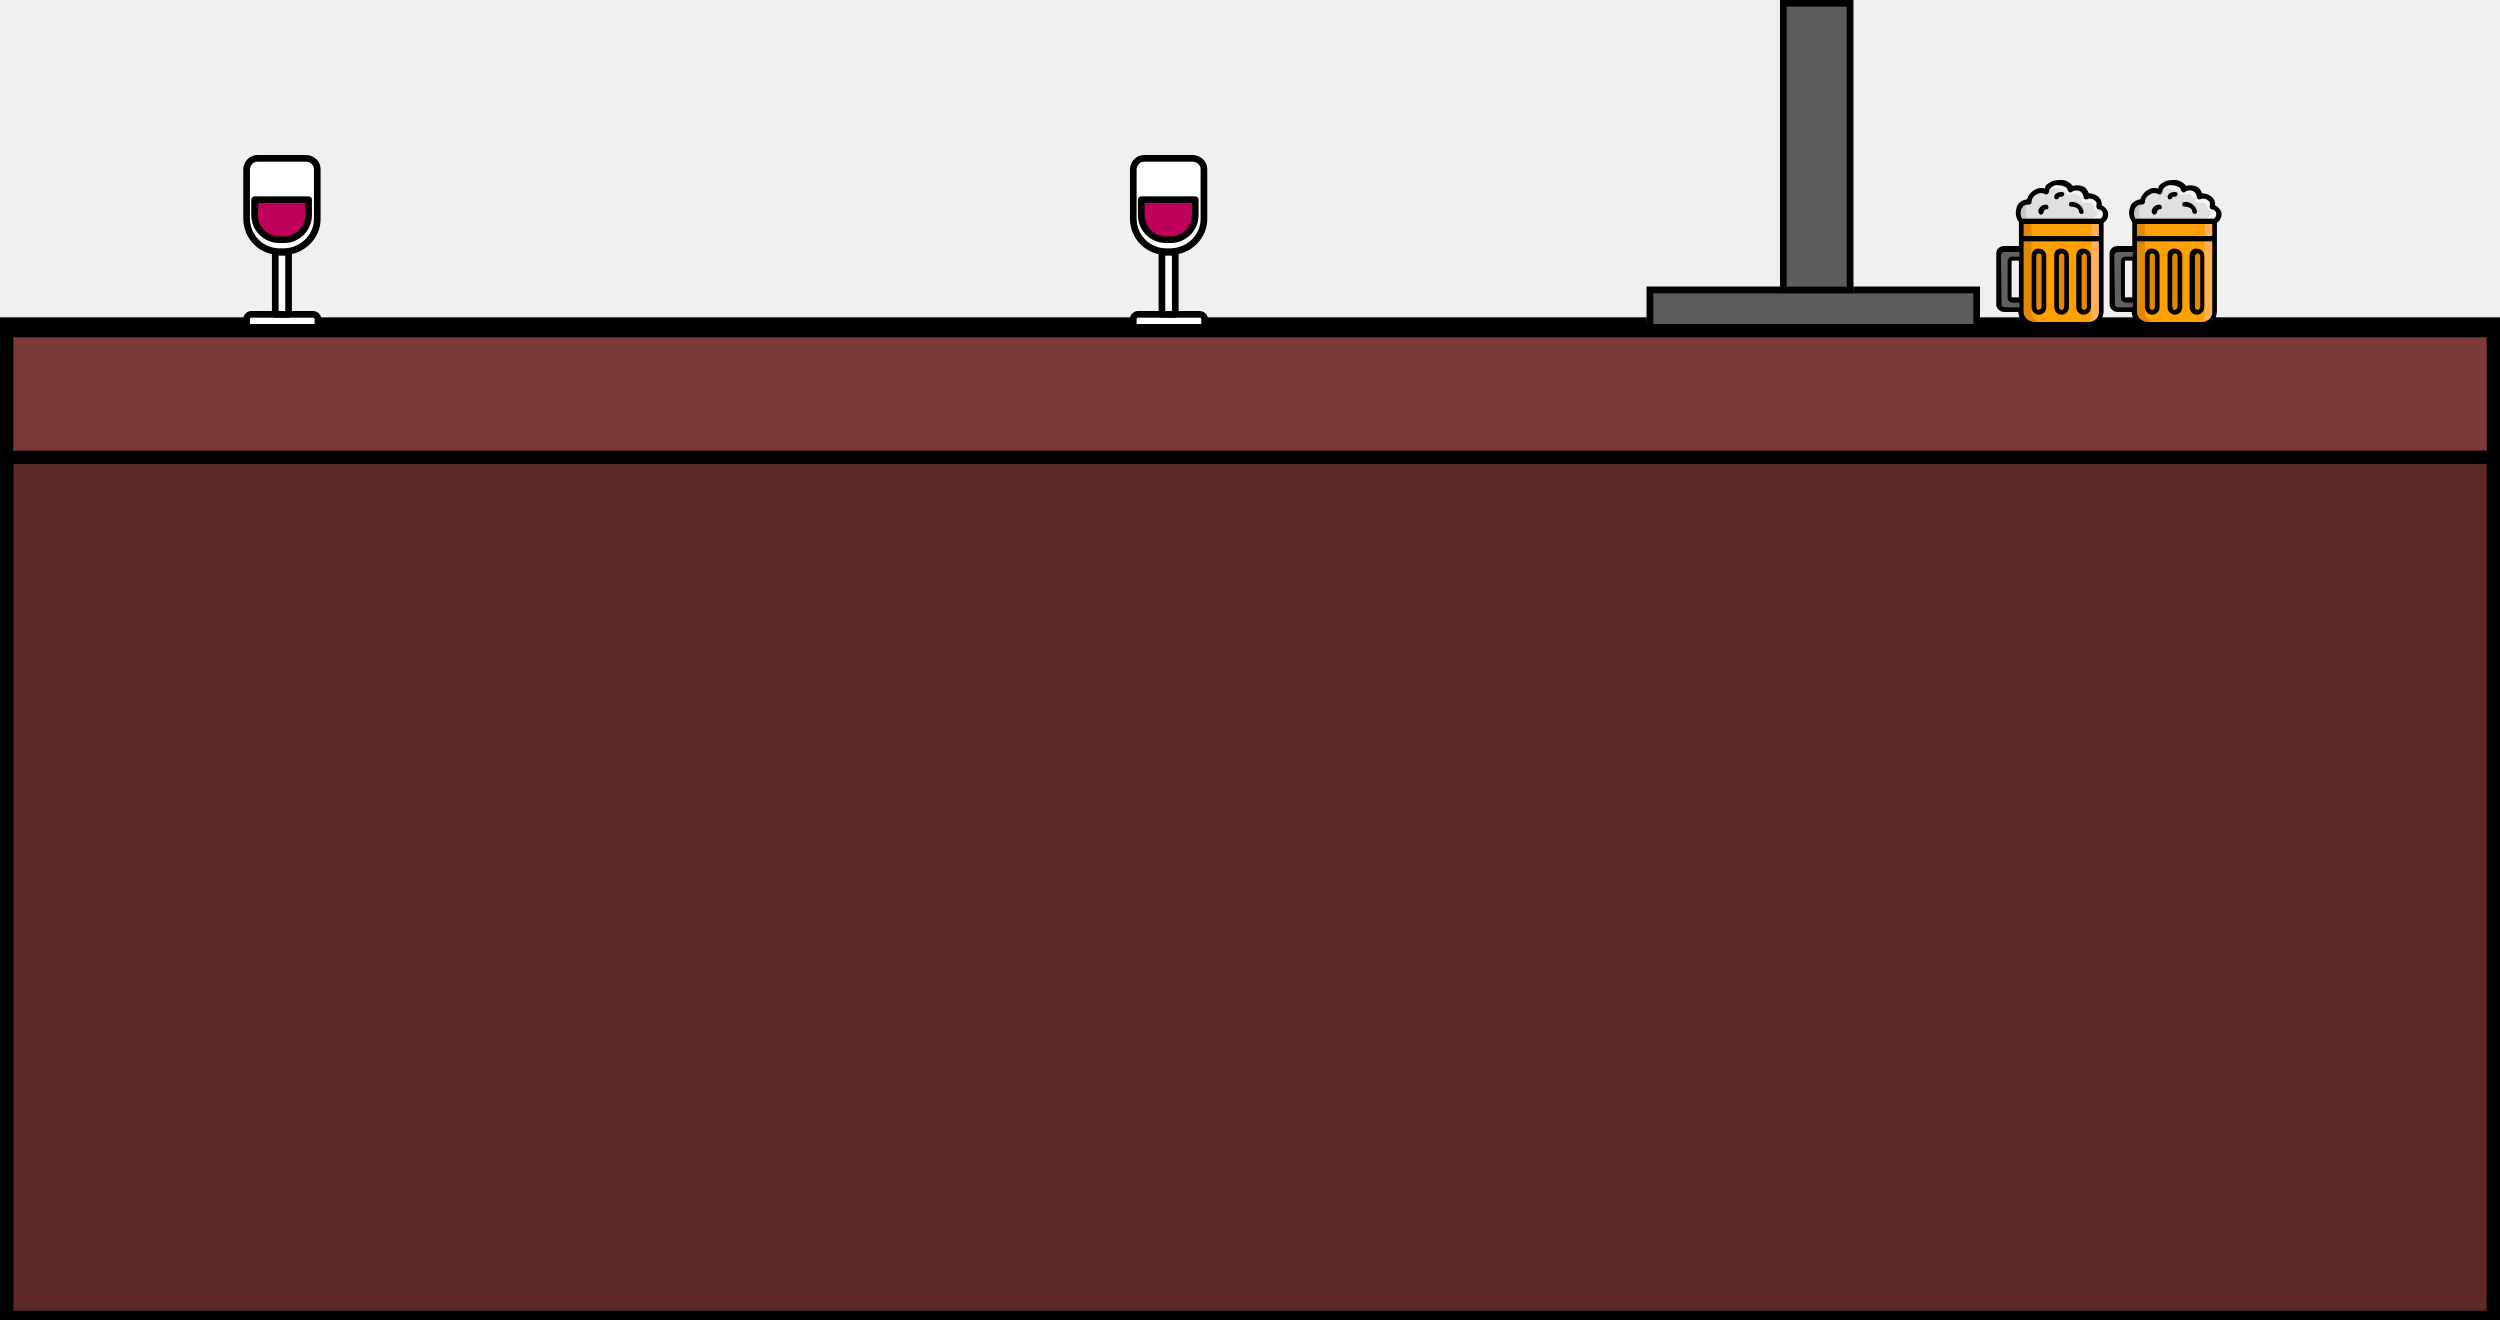
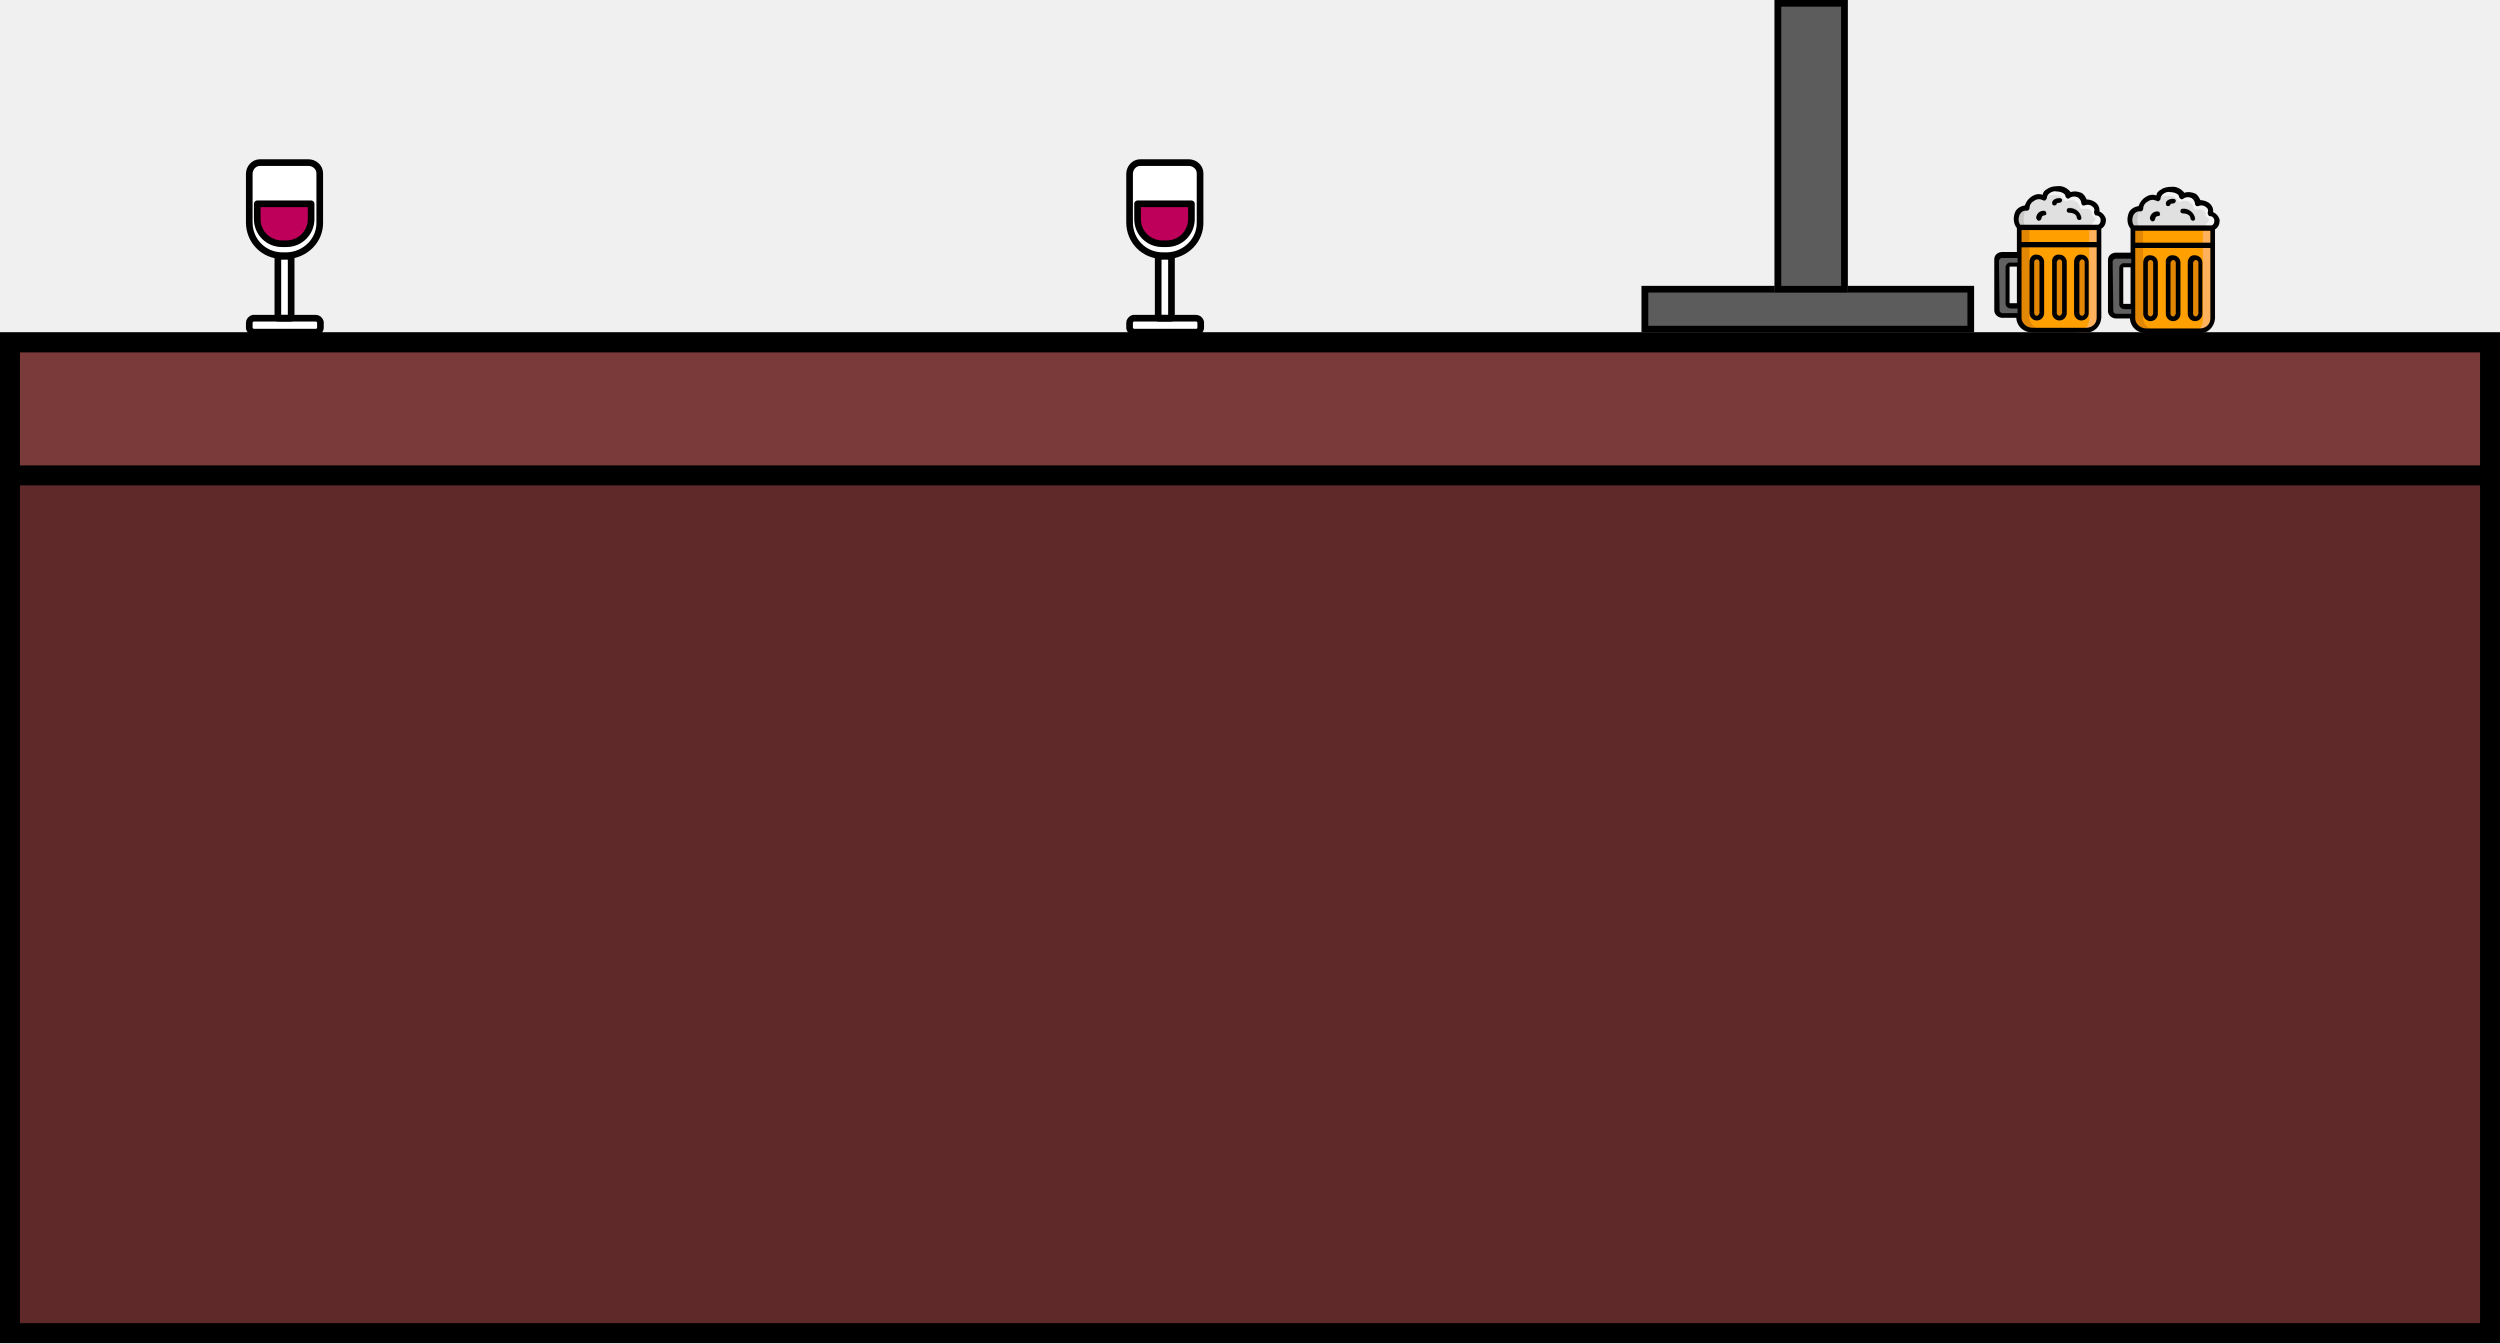
- <svg xmlns="http://www.w3.org/2000/svg" version="1.1" id="Capa_1" x="0px" y="0px" viewBox="0 0 375 198" style="enable-background:new 0 0 375 198;" xml:space="preserve">
+ <svg xmlns="http://www.w3.org/2000/svg" version="1.1" id="Capa_1" x="0px" y="0px" viewBox="0 0 376 202" style="enable-background:new 0 0 376 202;" xml:space="preserve">
  <style type="text/css">
- 	.st0{fill:#602929;stroke:#000000;stroke-width:2;stroke-miterlimit:10;}
+ 	.st0{fill:#602929;stroke:#000000;stroke-width:3;stroke-miterlimit:10;}
	.st1{fill:#FFFFFF;}
	.st2{fill:#5C5C5C;}
	.st3{fill:none;stroke:#000000;}
	.st4{fill:#E0E0E0;}
	.st5{fill:#C9C8C7;}
	.st6{fill:#F4F4F4;}
	.st7{fill:#FF9F00;}
	.st8{fill:#FFB15C;}
	.st9{fill:#E28703;}
	.st10{fill:#616161;}
	.st11{fill:none;stroke:#000000;stroke-linecap:round;stroke-linejoin:round;stroke-miterlimit:10;}
	.st12{fill:#BF005B;stroke:#000000;stroke-linecap:round;stroke-linejoin:round;stroke-miterlimit:10;}
- 	.st13{fill:#7B3A3A;stroke:#000000;stroke-width:2;stroke-miterlimit:10;}
+ 	.st13{fill:#7B3A3A;stroke:#000000;stroke-width:3;stroke-miterlimit:10;}
</style>
-   <rect x="1" y="48.6" class="st0" width="373" height="149" />
-   <path id="Rectangle_18" class="st1" d="M171,47h9c0.6,0,1,0.4,1,1l0,0c0,0.6-0.4,1-1,1h-9c-0.6,0-1-0.4-1-1l0,0  C170,47.4,170.4,47,171,47z" />
-   <rect id="Rectangle_17" x="174" y="38" class="st1" width="2" height="9" />
-   <rect id="Rectangle_15" x="170" y="24" class="st1" width="4" height="4" />
-   <path id="Rectangle_16" class="st1" d="M177,24h3c0.6,0,1,0.4,1,1v2c0,0.6-0.4,1-1,1h-3c-0.6,0-1-0.4-1-1v-2  C176,24.4,176.4,24,177,24z" />
-   <path id="Rectangle_14" class="st1" d="M175.5,24L175.5,24c3,0,5.5,2.5,5.5,5.5v3c0,3-2.5,5.5-5.5,5.5l0,0c-3,0-5.5-2.5-5.5-5.5v-3  C170,26.5,172.5,24,175.5,24z" />
+   <rect x="1.5" y="51.5" class="st0" width="373" height="149" />
+   <path id="Rectangle_18" class="st1" d="M170.5,47.7h9c0.6,0,1,0.4,1,1l0,0c0,0.6-0.4,1-1,1h-9c-0.6,0-1-0.4-1-1l0,0  C169.5,48.1,169.9,47.7,170.5,47.7z" />
+   <rect id="Rectangle_17" x="173.9" y="38.7" class="st1" width="2" height="9" />
+   <rect id="Rectangle_15" x="169.9" y="24.7" class="st1" width="4" height="4" />
+   <path id="Rectangle_16" class="st1" d="M176.9,24.7h3c0.6,0,1,0.4,1,1v2c0,0.6-0.4,1-1,1h-3c-0.6,0-1-0.4-1-1v-2  C175.9,25.1,176.3,24.7,176.9,24.7z" />
+   <path id="Rectangle_14" class="st1" d="M175.4,24.7L175.4,24.7c3,0,5.5,2.5,5.5,5.5v3c0,3-2.5,5.5-5.5,5.5l0,0c-3,0-5.5-2.5-5.5-5.5  v-3C169.9,27.2,172.4,24.7,175.4,24.7z" />
  <g id="Rectangle_11" transform="translate(247 43)">
-     <rect class="st2" width="50" height="7" />
-     <rect x="0.5" y="0.5" class="st3" width="49" height="6" />
+     <rect x="-0.1" class="st2" width="50" height="7" />
+     <rect x="0.4" y="0.5" class="st3" width="49" height="6" />
  </g>
  <g id="Rectangle_12" transform="translate(267)">
-     <rect class="st2" width="11" height="44" />
-     <rect x="0.5" y="0.5" class="st3" width="10" height="43" />
+     <rect x="-0.1" class="st2" width="11" height="44" />
+     <rect x="0.4" y="0.5" class="st3" width="10" height="43" />
  </g>
  <g id="iconfinder_32_-_Harry_Potter_-_Colour_-_Butterbeer_2730343" transform="translate(292.236 26.887)">
    <g id="colour" transform="translate(7.579 0.439)">
-       <path id="Path_17" class="st4" d="M15.4,5.9l-12,0C2.7,5.1,2.7,2.9,4.6,2.9c0.1-1,1-1.8,2.1-1.6c0.2,0,0.4,0.1,0.6,0.2    c0-1.8,3.8-1.8,3.8-0.4c1.5-0.7,2.3,0.3,2.3,1.1c1.1-0.4,2.3,0.4,1.9,1.5C16.2,4,16.6,5.1,15.4,5.9" />
-       <path id="Path_18" class="st4" d="M14.3,2.2L14.3,2.2L14.3,2.2z" />
-       <path id="Path_19" class="st5" d="M4.5,2.9c-0.4,0.8-0.8,2.2,0,2.9H3.4C2.7,5.1,3,2.9,4.5,2.9z" />
-       <path id="Path_20" class="st6" d="M14.3,4c0.1-0.8-0.5-1-1.4-0.9c-0.2,0-0.4-0.1-0.4-0.3c-0.2-0.7-0.9-1.2-1.6-1    c-0.1,0-0.2,0-0.3,0.1c-0.2,0.1-0.4,0-0.5-0.2c-0.4-0.8-2-0.9-2.9-0.4c0-1.8,3.8-1.8,3.8-0.3c1.5-0.7,2.3,0.3,2.3,1.1    c1.1-0.4,2.3,0.4,1.9,1.5c1.1,0.4,1.5,1.5,0.4,2.2l0,0c0-0.3-2.4,0.7-0.8-1C15,4.4,14.3,4.2,14.3,4z" />
-       <path id="Path_21" class="st6" d="M7.2,1.4L7.2,1.4C7.2,1.4,7.2,1.4,7.2,1.4L7.2,1.4z" />
-       <path id="Path_22" class="st7" d="M5.4,21.3h8c1.1,0,2-0.8,2-1.8V5.9h-12v13.6C3.4,20.5,4.3,21.4,5.4,21.3z" />
-       <path id="Path_23" class="st8" d="M13.9,6.3v13.2c0.1,1.2-0.8,2.1-2,2.2h1.5c1.2-0.1,2.1-1,2-2.2V6.3H13.9z" />
-       <path id="Path_24" class="st9" d="M4.9,5.9v13.2c-0.1,1.2,0.8,2.1,2,2.2H5.4c-1.2-0.1-2.1-1-2-2.2V5.9H4.9z" />
-       <path id="Path_25" class="st10" d="M3.4,9.9H0.8C0.4,9.9,0,10.2,0,10.7v7.7c0,0.4,0.4,0.8,0.8,0.7h2.5v-1.5H2    c-0.2,0-0.4-0.1-0.5-0.4v-5.5c0-0.2,0.2-0.4,0.5-0.4h1.4V9.9z" />
-       <path id="Rectangle_2" class="st9" d="M12.8,10.3L12.8,10.3c0.4,0,0.8,0.3,0.8,0.8v7.7c0,0.4-0.3,0.8-0.8,0.8h0    c-0.4,0-0.8-0.3-0.8-0.8V11C12,10.6,12.4,10.3,12.8,10.3z" />
-       <path id="Rectangle_3" class="st9" d="M9.4,10.3L9.4,10.3c0.4,0,0.8,0.3,0.8,0.8v7.7c0,0.4-0.3,0.8-0.8,0.8h0    c-0.4,0-0.8-0.3-0.8-0.8V11C8.6,10.6,9,10.3,9.4,10.3z" />
-       <path id="Rectangle_4" class="st9" d="M6,10.3L6,10.3c0.4,0,0.8,0.3,0.8,0.8v7.7c0,0.4-0.3,0.8-0.8,0.8h0c-0.4,0-0.8-0.3-0.8-0.8    V11C5.3,10.6,5.6,10.3,6,10.3z" />
-       <path id="Path_26" class="st5" d="M12.4,4.8c0.2,0,0.4-0.2,0.4-0.4c0,0,0,0,0,0c-0.1-0.9-1-1.6-1.9-1.5c-0.2,0-0.4,0.1-0.4,0.3    c0,0.2,0.1,0.4,0.3,0.4c0,0,0,0,0,0C11.5,3.7,12,4,12,4.4C12,4.6,12.2,4.8,12.4,4.8C12.4,4.8,12.4,4.8,12.4,4.8z" />
-       <path id="Path_27" class="st5" d="M6.4,4.8c0.2,0,0.4-0.2,0.4-0.4c0,0,0,0,0,0C6.8,4.2,6.9,4,7.1,4c0,0,0,0,0,0    c0.2,0,0.4-0.1,0.4-0.3c0-0.2-0.1-0.4-0.3-0.4c0,0,0,0,0,0C6.5,3.3,6,3.8,6,4.4C6,4.6,6.2,4.8,6.4,4.8C6.4,4.8,6.4,4.8,6.4,4.8z" />
-       <path id="Path_28" class="st5" d="M8.6,2.6C8.8,2.6,9,2.5,9,2.3c0.1-0.1,0.3-0.1,0.4-0.1c0.2,0,0.4-0.1,0.4-0.3    c0-0.2-0.1-0.4-0.3-0.4c0,0,0,0,0,0c-0.7,0-1.1,0.3-1.1,0.7C8.3,2.4,8.4,2.6,8.6,2.6z" />
+       <path id="Path_17" class="st4" d="M15.9,6.9h-12c-0.7-0.8-0.7-3,1.2-3c0.1-1,1-1.8,2.1-1.6c0.2,0,0.4,0.1,0.6,0.2    c0-1.8,3.8-1.8,3.8-0.4c1.5-0.7,2.3,0.3,2.3,1.1c1.1-0.4,2.3,0.4,1.9,1.5C16.7,5,17.1,6.1,15.9,6.9" />
+       <path id="Path_18" class="st4" d="M14.8,3.2L14.8,3.2L14.8,3.2z" />
+       <path id="Path_19" class="st5" d="M5,3.9C4.6,4.7,4.2,6.1,5,6.8H3.9C3.2,6.1,3.5,3.9,5,3.9z" />
+       <path id="Path_20" class="st6" d="M14.8,5c0.1-0.8-0.5-1-1.4-0.9C13.2,4.1,13,4,13,3.8c-0.2-0.7-0.9-1.2-1.6-1    c-0.1,0-0.2,0-0.3,0.1c-0.2,0.1-0.4,0-0.5-0.2c-0.4-0.8-2-0.9-2.9-0.4c0-1.8,3.8-1.8,3.8-0.3c1.5-0.7,2.3,0.3,2.3,1.1    c1.1-0.4,2.3,0.4,1.9,1.5c1.1,0.4,1.5,1.5,0.4,2.2l0,0c0-0.3-2.4,0.7-0.8-1C15.5,5.4,14.8,5.2,14.8,5z" />
+       <path id="Path_21" class="st6" d="M7.7,2.4L7.7,2.4L7.7,2.4L7.7,2.4z" />
+       <path id="Path_22" class="st7" d="M5.9,22.3h8c1.1,0,2-0.8,2-1.8V6.9h-12v13.6C3.9,21.5,4.8,22.4,5.9,22.3z" />
+       <path id="Path_23" class="st8" d="M14.4,7.3v13.2c0.1,1.2-0.8,2.1-2,2.2h1.5c1.2-0.1,2.1-1,2-2.2V7.3H14.4z" />
+       <path id="Path_24" class="st9" d="M5.4,6.9v13.2c-0.1,1.2,0.8,2.1,2,2.2H5.9c-1.2-0.1-2.1-1-2-2.2V6.9H5.4z" />
+       <path id="Path_25" class="st10" d="M3.9,10.9H1.3c-0.4,0-0.8,0.3-0.8,0.8v7.7c0,0.4,0.4,0.8,0.8,0.7h2.5v-1.5H2.5    c-0.2,0-0.4-0.1-0.5-0.4v-5.5c0-0.2,0.2-0.4,0.5-0.4h1.4V10.9z" />
+       <path id="Rectangle_2" class="st9" d="M13.3,11.3L13.3,11.3c0.4,0,0.8,0.3,0.8,0.8v7.7c0,0.4-0.3,0.8-0.8,0.8l0,0    c-0.4,0-0.8-0.3-0.8-0.8V12C12.5,11.6,12.9,11.3,13.3,11.3z" />
+       <path id="Rectangle_3" class="st9" d="M9.9,11.3L9.9,11.3c0.4,0,0.8,0.3,0.8,0.8v7.7c0,0.4-0.3,0.8-0.8,0.8l0,0    c-0.4,0-0.8-0.3-0.8-0.8V12C9.1,11.6,9.5,11.3,9.9,11.3z" />
+       <path id="Rectangle_4" class="st9" d="M6.5,11.3L6.5,11.3c0.4,0,0.8,0.3,0.8,0.8v7.7c0,0.4-0.3,0.8-0.8,0.8l0,0    c-0.4,0-0.8-0.3-0.8-0.8V12C5.8,11.6,6.1,11.3,6.5,11.3z" />
+       <path id="Path_26" class="st5" d="M12.9,5.8c0.2,0,0.4-0.2,0.4-0.4l0,0c-0.1-0.9-1-1.6-1.9-1.5C11.2,3.9,11,4,11,4.2    c0,0.2,0.1,0.4,0.3,0.4l0,0C12,4.7,12.5,5,12.5,5.4C12.5,5.6,12.7,5.8,12.9,5.8L12.9,5.8z" />
+       <path id="Path_27" class="st5" d="M6.9,5.8c0.2,0,0.4-0.2,0.4-0.4l0,0C7.3,5.2,7.4,5,7.6,5l0,0C7.8,5,8,4.9,8,4.7    c0-0.2-0.1-0.4-0.3-0.4l0,0C7,4.3,6.5,4.8,6.5,5.4C6.5,5.6,6.7,5.8,6.9,5.8L6.9,5.8z" />
+       <path id="Path_28" class="st5" d="M9.1,3.6c0.2,0,0.4-0.1,0.4-0.3c0.1-0.1,0.3-0.1,0.4-0.1c0.2,0,0.4-0.1,0.4-0.3S10.2,2.5,10,2.5    l0,0c-0.7,0-1.1,0.3-1.1,0.7C8.8,3.4,8.9,3.6,9.1,3.6z" />
    </g>
    <g id="Layer_1" transform="translate(7.203 0.113)">
-       <path id="Path_29" d="M1.2,9.9h2.2V6.3C2.9,5.7,2.8,4.8,3.1,4c0.2-0.6,0.8-1,1.5-1.1c0.2-0.6,0.6-1.1,1.1-1.4    c0.5-0.3,1-0.4,1.6-0.2C7.3,0.9,7.6,0.6,8,0.4C8.4,0.1,9,0,9.5,0c0.8-0.1,1.5,0.3,2,0.9C12,0.7,12.6,0.8,13.1,1    c0.4,0.2,0.6,0.6,0.8,1C14.4,2,15,2.2,15.4,2.6c0.3,0.3,0.5,0.8,0.4,1.2c0.5,0.2,0.9,0.7,1,1.2c0,0.6-0.2,1.1-0.7,1.4v13.4    c-0.1,1.3-1.1,2.3-2.4,2.2h-8c-1.3,0-2.3-0.9-2.4-2.2H1.2c-0.6,0-1.2-0.5-1.2-1.1V11C0,10.3,0.6,9.9,1.2,9.9z M4.1,8.4h11.3V6.6    H4.1V8.4z M3.4,12.1h-1c-0.1,0-0.1,0-0.1,0l0,5.5c0,0,0.1,0,0.1,0h1L3.4,12.1z M15.3,4.4c-0.1,0-0.2-0.1-0.2-0.2    C15,4.1,15,4,15,3.9c0.1-0.3,0.1-0.6-0.2-0.8c-0.3-0.3-0.8-0.4-1.2-0.2c-0.1,0-0.2,0-0.3,0c-0.1-0.1-0.2-0.2-0.2-0.3    c0-0.3-0.2-0.7-0.5-0.9c-0.4-0.2-0.9-0.2-1.3,0.1c-0.1,0.1-0.3,0.1-0.4,0c-0.1-0.1-0.2-0.2-0.2-0.3c0-0.4-0.7-0.7-1.3-0.7    C9.1,0.7,8.7,0.8,8.4,1C8.1,1.2,7.9,1.5,7.9,1.8c0,0.1-0.1,0.2-0.2,0.3c-0.1,0.1-0.2,0.1-0.4,0C6.9,1.9,6.4,1.9,6,2.2    C5.6,2.4,5.3,2.8,5.3,3.3c0,0.2-0.2,0.4-0.4,0.4c0,0,0,0,0,0C4.4,3.6,4,3.9,3.8,4.3C3.6,4.8,3.6,5.4,3.9,5.8h11.7    c0.3-0.1,0.4-0.4,0.4-0.7C16,4.7,15.7,4.4,15.3,4.4L15.3,4.4z M5.8,21.3h8c0.9,0,1.6-0.6,1.6-1.5V9.2H4.1v10.7    C4.2,20.7,4.9,21.3,5.8,21.3z M0.8,18.7c0,0.2,0.2,0.4,0.5,0.4h2.2v-0.7h-1c-0.4,0-0.8-0.3-0.8-0.7v-5.5c0-0.4,0.4-0.8,0.8-0.7h1    v-0.7H1.2c-0.2,0-0.4,0.1-0.5,0.4L0.8,18.7z" />
-       <path id="Path_30" d="M13.1,10.3c0.6,0,1.1,0.5,1.1,1.1v7.7c0,0.6-0.5,1.1-1.1,1.1c-0.6,0-1.1-0.5-1.1-1.1v-7.7    C12,10.7,12.5,10.2,13.1,10.3z M12.8,19.1c0,0.2,0.2,0.4,0.4,0.4c0.2,0,0.3-0.2,0.4-0.4v-7.7c0-0.2-0.2-0.4-0.4-0.4    c-0.2,0-0.3,0.2-0.4,0.4V19.1z" />
-       <path id="Path_31" d="M9.8,10.3c0.6,0,1.1,0.5,1.1,1.1v7.7c0,0.6-0.5,1.1-1.1,1.1c-0.6,0-1.1-0.5-1.1-1.1v-7.7    C8.6,10.7,9.2,10.2,9.8,10.3z M9.4,19.1c0,0.2,0.2,0.4,0.4,0.4c0.2,0,0.3-0.2,0.4-0.4v-7.7c0-0.2-0.2-0.4-0.4-0.4    c-0.2,0-0.3,0.2-0.4,0.4V19.1z" />
-       <path id="Path_32" d="M6.4,10.3c0.6,0,1.1,0.5,1.1,1.1v7.7c0,0.6-0.5,1.1-1.1,1.1c-0.6,0-1.1-0.5-1.1-1.1v-7.7    C5.3,10.7,5.8,10.2,6.4,10.3z M6,19.1c0,0.2,0.2,0.4,0.4,0.4c0.2,0,0.3-0.2,0.4-0.4v-7.7c0-0.2-0.2-0.4-0.4-0.4    C6.2,11,6,11.2,6,11.4V19.1z" />
-       <path id="Path_33" d="M12.8,5.1c-0.2,0-0.4-0.2-0.4-0.4c0,0,0,0,0,0c0-0.4-0.5-0.7-1.1-0.7c-0.2,0-0.4-0.1-0.4-0.3    c0-0.2,0.1-0.4,0.3-0.4c0,0,0,0,0,0c0.9-0.1,1.8,0.6,1.9,1.5C13.1,4.9,13,5.1,12.8,5.1C12.8,5.1,12.8,5.1,12.8,5.1L12.8,5.1z" />
-       <path id="Path_34" d="M7.5,4.4c-0.2,0-0.4,0.2-0.4,0.4c0,0,0,0,0,0c0,0.2-0.2,0.4-0.4,0.4c-0.2,0-0.3-0.2-0.4-0.4    c0-0.6,0.5-1.1,1.1-1.1c0.2,0,0.4,0.1,0.4,0.3C7.9,4.2,7.8,4.4,7.5,4.4C7.5,4.4,7.5,4.4,7.5,4.4L7.5,4.4z" />
-       <path id="Path_35" d="M9.8,2.5c-0.1,0-0.3,0-0.4,0.1c0,0.2-0.2,0.3-0.4,0.3c-0.2,0-0.3-0.2-0.3-0.4c0-0.4,0.5-0.7,1.1-0.7    c0.2,0,0.4,0.1,0.4,0.3C10.2,2.3,10,2.5,9.8,2.5C9.8,2.5,9.8,2.5,9.8,2.5L9.8,2.5z" />
+       <path id="Path_29" d="M1.7,10.9h2.2V7.3C3.4,6.7,3.3,5.8,3.6,5c0.2-0.6,0.8-1,1.5-1.1c0.2-0.6,0.6-1.1,1.1-1.4s1-0.4,1.6-0.2    c0-0.4,0.3-0.7,0.7-0.9C8.9,1.1,9.5,1,10,1c0.8-0.1,1.5,0.3,2,0.9c0.5-0.2,1.1-0.1,1.6,0.1c0.4,0.2,0.6,0.6,0.8,1    c0.5,0,1.1,0.2,1.5,0.6c0.3,0.3,0.5,0.8,0.4,1.2c0.5,0.2,0.9,0.7,1,1.2c0,0.6-0.2,1.1-0.7,1.4v13.4c-0.1,1.3-1.1,2.3-2.4,2.2h-8    c-1.3,0-2.3-0.9-2.4-2.2H1.7c-0.6,0-1.2-0.5-1.2-1.1V12C0.5,11.3,1.1,10.9,1.7,10.9z M4.6,9.4h11.3V7.6H4.6V9.4z M3.9,13.1h-1    c-0.1,0-0.1,0-0.1,0v5.5h0.1h1V13.1z M15.8,5.4c-0.1,0-0.2-0.1-0.2-0.2c-0.1-0.1-0.1-0.2-0.1-0.3c0.1-0.3,0.1-0.6-0.2-0.8    c-0.3-0.3-0.8-0.4-1.2-0.2c-0.1,0-0.2,0-0.3,0c-0.1-0.1-0.2-0.2-0.2-0.3c0-0.3-0.2-0.7-0.5-0.9c-0.4-0.2-0.9-0.2-1.3,0.1    c-0.1,0.1-0.3,0.1-0.4,0c-0.1-0.1-0.2-0.2-0.2-0.3c0-0.4-0.7-0.7-1.3-0.7c-0.3-0.1-0.7,0-1,0.2C8.6,2.2,8.4,2.5,8.4,2.8    c0,0.1-0.1,0.2-0.2,0.3C8.1,3.2,8,3.2,7.8,3.1C7.4,2.9,6.9,2.9,6.5,3.2C6.1,3.4,5.8,3.8,5.8,4.3c0,0.2-0.2,0.4-0.4,0.4l0,0    C4.9,4.6,4.5,4.9,4.3,5.3C4.1,5.8,4.1,6.4,4.4,6.8h11.7c0.3-0.1,0.4-0.4,0.4-0.7C16.5,5.7,16.2,5.4,15.8,5.4L15.8,5.4z M6.3,22.3    h8c0.9,0,1.6-0.6,1.6-1.5V10.2H4.6v10.7C4.7,21.7,5.4,22.3,6.3,22.3z M1.3,19.7c0,0.2,0.2,0.4,0.5,0.4H4v-0.7H3    c-0.4,0-0.8-0.3-0.8-0.7v-5.5c0-0.4,0.4-0.8,0.8-0.7h1v-0.7H1.7c-0.2,0-0.4,0.1-0.5,0.4L1.3,19.7z" />
+       <path id="Path_30" d="M13.6,11.3c0.6,0,1.1,0.5,1.1,1.1v7.7c0,0.6-0.5,1.1-1.1,1.1s-1.1-0.5-1.1-1.1v-7.7    C12.5,11.7,13,11.2,13.6,11.3z M13.3,20.1c0,0.2,0.2,0.4,0.4,0.4s0.3-0.2,0.4-0.4v-7.7c0-0.2-0.2-0.4-0.4-0.4s-0.3,0.2-0.4,0.4    V20.1z" />
+       <path id="Path_31" d="M10.3,11.3c0.6,0,1.1,0.5,1.1,1.1v7.7c0,0.6-0.5,1.1-1.1,1.1s-1.1-0.5-1.1-1.1v-7.7    C9.1,11.7,9.7,11.2,10.3,11.3z M9.9,20.1c0,0.2,0.2,0.4,0.4,0.4s0.3-0.2,0.4-0.4v-7.7c0-0.2-0.2-0.4-0.4-0.4s-0.3,0.2-0.4,0.4    V20.1z" />
+       <path id="Path_32" d="M6.9,11.3c0.6,0,1.1,0.5,1.1,1.1v7.7c0,0.6-0.5,1.1-1.1,1.1s-1.1-0.5-1.1-1.1v-7.7    C5.8,11.7,6.3,11.2,6.9,11.3z M6.5,20.1c0,0.2,0.2,0.4,0.4,0.4c0.2,0,0.3-0.2,0.4-0.4v-7.7c0-0.2-0.2-0.4-0.4-0.4    c-0.2,0-0.4,0.2-0.4,0.4V20.1z" />
+       <path id="Path_33" d="M13.3,6.1c-0.2,0-0.4-0.2-0.4-0.4l0,0c0-0.4-0.5-0.7-1.1-0.7c-0.2,0-0.4-0.1-0.4-0.3c0-0.2,0.1-0.4,0.3-0.4    l0,0c0.9-0.1,1.8,0.6,1.9,1.5C13.6,5.9,13.5,6.1,13.3,6.1L13.3,6.1L13.3,6.1z" />
+       <path id="Path_34" d="M8,5.4c-0.2,0-0.4,0.2-0.4,0.4l0,0c0,0.2-0.2,0.4-0.4,0.4C7,6.2,6.9,6,6.8,5.8c0-0.6,0.5-1.1,1.1-1.1    c0.2,0,0.4,0.1,0.4,0.3C8.4,5.2,8.3,5.4,8,5.4L8,5.4L8,5.4z" />
+       <path id="Path_35" d="M10.3,3.5c-0.1,0-0.3,0-0.4,0.1c0,0.2-0.2,0.3-0.4,0.3S9.2,3.7,9.2,3.5c0-0.4,0.5-0.7,1.1-0.7    c0.2,0,0.4,0.1,0.4,0.3C10.7,3.3,10.5,3.5,10.3,3.5L10.3,3.5L10.3,3.5z" />
    </g>
  </g>
  <g id="iconfinder_32_-_Harry_Potter_-_Colour_-_Butterbeer_2730343-2" transform="translate(309.236 26.887)">
    <g id="colour-2" transform="translate(7.579 0.439)">
-       <path id="Path_17-2" class="st4" d="M15.4,5.9l-12,0C2.7,5.1,2.7,2.9,4.6,2.9c0.1-1,1-1.8,2.1-1.6c0.2,0,0.4,0.1,0.6,0.2    c0-1.8,3.8-1.8,3.8-0.4c1.5-0.7,2.3,0.3,2.3,1.1c1.1-0.4,2.3,0.4,1.9,1.5C16.2,4,16.6,5.1,15.4,5.9" />
-       <path id="Path_18-2" class="st4" d="M14.3,2.2L14.3,2.2L14.3,2.2z" />
-       <path id="Path_19-2" class="st5" d="M4.5,2.9c-0.4,0.8-0.8,2.2,0,2.9H3.4C2.7,5.1,3,2.9,4.5,2.9z" />
-       <path id="Path_20-2" class="st6" d="M14.3,4c0.1-0.8-0.5-1-1.4-0.9c-0.2,0-0.4-0.1-0.4-0.3c-0.2-0.7-0.9-1.2-1.6-1    c-0.1,0-0.2,0-0.3,0.1c-0.2,0.1-0.4,0-0.5-0.2c-0.4-0.8-2-0.9-2.9-0.4c0-1.8,3.8-1.8,3.8-0.3c1.5-0.7,2.3,0.3,2.3,1.1    c1.1-0.4,2.3,0.4,1.9,1.5c1.1,0.4,1.5,1.5,0.4,2.2l0,0c0-0.3-2.4,0.7-0.8-1C15,4.4,14.3,4.2,14.3,4z" />
-       <path id="Path_21-2" class="st6" d="M7.2,1.4L7.2,1.4C7.2,1.4,7.2,1.4,7.2,1.4L7.2,1.4z" />
-       <path id="Path_22-2" class="st7" d="M5.4,21.3h8c1.1,0,2-0.8,2-1.8V5.9h-12v13.6C3.4,20.5,4.3,21.4,5.4,21.3z" />
-       <path id="Path_23-2" class="st8" d="M13.9,6.3v13.2c0.1,1.2-0.8,2.1-2,2.2h1.5c1.2-0.1,2.1-1,2-2.2V6.3H13.9z" />
-       <path id="Path_24-2" class="st9" d="M4.9,5.9v13.2c-0.1,1.2,0.8,2.1,2,2.2H5.4c-1.2-0.1-2.1-1-2-2.2V5.9H4.9z" />
-       <path id="Path_25-2" class="st10" d="M3.4,9.9H0.8C0.4,9.9,0,10.2,0,10.7v7.7c0,0.4,0.4,0.8,0.8,0.7h2.5v-1.5H2    c-0.2,0-0.4-0.1-0.5-0.4v-5.5c0-0.2,0.2-0.4,0.5-0.4h1.4V9.9z" />
-       <path id="Rectangle_2-2" class="st9" d="M12.8,10.3L12.8,10.3c0.4,0,0.8,0.3,0.8,0.8v7.7c0,0.4-0.3,0.8-0.8,0.8h0    c-0.4,0-0.8-0.3-0.8-0.8V11C12,10.6,12.4,10.3,12.8,10.3z" />
-       <path id="Rectangle_3-2" class="st9" d="M9.4,10.3L9.4,10.3c0.4,0,0.8,0.3,0.8,0.8v7.7c0,0.4-0.3,0.8-0.8,0.8h0    c-0.4,0-0.8-0.3-0.8-0.8V11C8.6,10.6,9,10.3,9.4,10.3z" />
-       <path id="Rectangle_4-2" class="st9" d="M6,10.3L6,10.3c0.4,0,0.8,0.3,0.8,0.8v7.7c0,0.4-0.3,0.8-0.8,0.8h0    c-0.4,0-0.8-0.3-0.8-0.8V11C5.3,10.6,5.6,10.3,6,10.3z" />
-       <path id="Path_26-2" class="st5" d="M12.4,4.8c0.2,0,0.4-0.2,0.4-0.4c0,0,0,0,0,0c-0.1-0.9-1-1.6-1.9-1.5c-0.2,0-0.4,0.1-0.4,0.3    c0,0.2,0.1,0.4,0.3,0.4c0,0,0,0,0,0C11.5,3.7,12,4,12,4.4C12,4.6,12.2,4.8,12.4,4.8C12.4,4.8,12.4,4.8,12.4,4.8z" />
-       <path id="Path_27-2" class="st5" d="M6.4,4.8c0.2,0,0.4-0.2,0.4-0.4c0,0,0,0,0,0C6.8,4.2,6.9,4,7.1,4c0,0,0,0,0,0    c0.2,0,0.4-0.1,0.4-0.3c0-0.2-0.1-0.4-0.3-0.4c0,0,0,0,0,0C6.5,3.3,6,3.8,6,4.4C6,4.6,6.2,4.8,6.4,4.8C6.4,4.8,6.4,4.8,6.4,4.8z" />
-       <path id="Path_28-2" class="st5" d="M8.6,2.6C8.8,2.6,9,2.5,9,2.3c0.1-0.1,0.3-0.1,0.4-0.1c0.2,0,0.4-0.1,0.4-0.3    c0-0.2-0.1-0.4-0.3-0.4c0,0,0,0,0,0c-0.7,0-1.1,0.3-1.1,0.7C8.3,2.4,8.4,2.6,8.6,2.6z" />
+       <path id="Path_17-2" class="st4" d="M16,7H4C3.3,6.2,3.3,4,5.2,4c0.1-1,1-1.8,2.1-1.6c0.2,0,0.4,0.1,0.6,0.2    c0-1.8,3.8-1.8,3.8-0.4C13.2,1.5,14,2.5,14,3.3c1.1-0.4,2.3,0.4,1.9,1.5C16.8,5.1,17.2,6.2,16,7" />
+       <path id="Path_18-2" class="st4" d="M14.9,3.3L14.9,3.3L14.9,3.3z" />
+       <path id="Path_19-2" class="st5" d="M5.1,4c-0.4,0.8-0.8,2.2,0,2.9H4C3.3,6.2,3.6,4,5.1,4z" />
+       <path id="Path_20-2" class="st6" d="M14.9,5.1c0.1-0.8-0.5-1-1.4-0.9c-0.2,0-0.4-0.1-0.4-0.3c-0.2-0.7-0.9-1.2-1.6-1    c-0.1,0-0.2,0-0.3,0.1c-0.2,0.1-0.4,0-0.5-0.2c-0.4-0.8-2-0.9-2.9-0.4c0-1.8,3.8-1.8,3.8-0.3c1.5-0.7,2.3,0.3,2.3,1.1    c1.1-0.4,2.3,0.4,1.9,1.5c1.1,0.4,1.5,1.5,0.4,2.2l0,0c0-0.3-2.4,0.7-0.8-1C15.6,5.5,14.9,5.3,14.9,5.1z" />
+       <path id="Path_21-2" class="st6" d="M7.8,2.5L7.8,2.5L7.8,2.5L7.8,2.5z" />
+       <path id="Path_22-2" class="st7" d="M6,22.4h8c1.1,0,2-0.8,2-1.8V7H4v13.6C4,21.6,4.9,22.5,6,22.4z" />
+       <path id="Path_23-2" class="st8" d="M14.5,7.4v13.2c0.1,1.2-0.8,2.1-2,2.2H14c1.2-0.1,2.1-1,2-2.2V7.4H14.5z" />
+       <path id="Path_24-2" class="st9" d="M5.5,7v13.2c-0.1,1.2,0.8,2.1,2,2.2H6c-1.2-0.1-2.1-1-2-2.2V7H5.5z" />
+       <path id="Path_25-2" class="st10" d="M4,11H1.4c-0.4,0-0.8,0.3-0.8,0.8v7.7c0,0.4,0.4,0.8,0.8,0.7h2.5v-1.5H2.6    c-0.2,0-0.4-0.1-0.5-0.4v-5.5c0-0.2,0.2-0.4,0.5-0.4H4V11z" />
+       <path id="Rectangle_2-2" class="st9" d="M13.4,11.4L13.4,11.4c0.4,0,0.8,0.3,0.8,0.8v7.7c0,0.4-0.3,0.8-0.8,0.8l0,0    c-0.4,0-0.8-0.3-0.8-0.8v-7.8C12.6,11.7,13,11.4,13.4,11.4z" />
+       <path id="Rectangle_3-2" class="st9" d="M10,11.4L10,11.4c0.4,0,0.8,0.3,0.8,0.8v7.7c0,0.4-0.3,0.8-0.8,0.8l0,0    c-0.4,0-0.8-0.3-0.8-0.8v-7.8C9.2,11.7,9.6,11.4,10,11.4z" />
+       <path id="Rectangle_4-2" class="st9" d="M6.6,11.4L6.6,11.4c0.4,0,0.8,0.3,0.8,0.8v7.7c0,0.4-0.3,0.8-0.8,0.8l0,0    c-0.4,0-0.8-0.3-0.8-0.8v-7.8C5.9,11.7,6.2,11.4,6.6,11.4z" />
+       <path id="Path_26-2" class="st5" d="M13,5.9c0.2,0,0.4-0.2,0.4-0.4l0,0c-0.1-0.9-1-1.6-1.9-1.5c-0.2,0-0.4,0.1-0.4,0.3    c0,0.2,0.1,0.4,0.3,0.4l0,0c0.7,0.1,1.2,0.4,1.2,0.8C12.6,5.7,12.8,5.9,13,5.9L13,5.9z" />
+       <path id="Path_27-2" class="st5" d="M7,5.9c0.2,0,0.4-0.2,0.4-0.4l0,0c0-0.2,0.1-0.4,0.3-0.4l0,0c0.2,0,0.4-0.1,0.4-0.3    c0-0.2-0.1-0.4-0.3-0.4l0,0c-0.7,0-1.2,0.5-1.2,1.1C6.6,5.7,6.8,5.9,7,5.9L7,5.9z" />
+       <path id="Path_28-2" class="st5" d="M9.2,3.7c0.2,0,0.4-0.1,0.4-0.3C9.7,3.3,9.9,3.3,10,3.3c0.2,0,0.4-0.1,0.4-0.3    s-0.1-0.4-0.3-0.4l0,0C9.4,2.6,9,2.9,9,3.3C8.9,3.5,9,3.7,9.2,3.7z" />
    </g>
    <g id="Layer_1-2" transform="translate(7.203 0.113)">
-       <path id="Path_29-2" d="M1.2,9.9h2.2V6.3C2.9,5.7,2.8,4.8,3.1,4c0.2-0.6,0.8-1,1.5-1.1c0.2-0.6,0.6-1.1,1.1-1.4    c0.5-0.3,1-0.4,1.6-0.2C7.3,0.9,7.6,0.6,8,0.4C8.4,0.1,9,0,9.5,0c0.8-0.1,1.5,0.3,2,0.9C12,0.7,12.6,0.8,13.1,1    c0.4,0.2,0.6,0.6,0.8,1C14.4,2,15,2.2,15.4,2.6c0.3,0.3,0.5,0.8,0.4,1.2c0.5,0.2,0.9,0.7,1,1.2c0,0.6-0.2,1.1-0.7,1.4v13.4    c-0.1,1.3-1.1,2.3-2.4,2.2h-8c-1.3,0-2.3-0.9-2.4-2.2H1.2c-0.6,0-1.2-0.5-1.2-1.1V11C0,10.3,0.6,9.9,1.2,9.9z M4.1,8.4h11.3V6.6    H4.1V8.4z M3.4,12.1h-1c-0.1,0-0.1,0-0.1,0l0,5.5c0,0,0.1,0,0.1,0h1L3.4,12.1z M15.3,4.4c-0.1,0-0.2-0.1-0.2-0.2    C15,4.1,15,4,15,3.9c0.1-0.3,0.1-0.6-0.2-0.8c-0.3-0.3-0.8-0.4-1.2-0.2c-0.1,0-0.2,0-0.3,0c-0.1-0.1-0.2-0.2-0.2-0.3    c0-0.3-0.2-0.7-0.5-0.9c-0.4-0.2-0.9-0.2-1.3,0.1c-0.1,0.1-0.3,0.1-0.4,0c-0.1-0.1-0.2-0.2-0.2-0.3c0-0.4-0.7-0.7-1.3-0.7    C9.1,0.7,8.7,0.8,8.4,1C8.1,1.2,7.9,1.5,7.9,1.8c0,0.1-0.1,0.2-0.2,0.3c-0.1,0.1-0.2,0.1-0.4,0C6.9,1.9,6.4,1.9,6,2.2    C5.6,2.4,5.3,2.8,5.3,3.3c0,0.2-0.2,0.4-0.4,0.4c0,0,0,0,0,0C4.4,3.6,4,3.9,3.8,4.3C3.6,4.8,3.6,5.4,3.9,5.8h11.7    c0.3-0.1,0.4-0.4,0.4-0.7C16,4.7,15.7,4.4,15.3,4.4L15.3,4.4z M5.8,21.3h8c0.9,0,1.6-0.6,1.6-1.5V9.2H4.1v10.7    C4.2,20.7,4.9,21.3,5.8,21.3z M0.8,18.7c0,0.2,0.2,0.4,0.5,0.4h2.2v-0.7h-1c-0.4,0-0.8-0.3-0.8-0.7v-5.5c0-0.4,0.4-0.8,0.8-0.7h1    v-0.7H1.2c-0.2,0-0.4,0.1-0.5,0.4L0.8,18.7z" />
-       <path id="Path_30-2" d="M13.1,10.3c0.6,0,1.1,0.5,1.1,1.1v7.7c0,0.6-0.5,1.1-1.1,1.1c-0.6,0-1.1-0.5-1.1-1.1v-7.7    C12,10.7,12.5,10.2,13.1,10.3z M12.8,19.1c0,0.2,0.2,0.4,0.4,0.4c0.2,0,0.3-0.2,0.4-0.4v-7.7c0-0.2-0.2-0.4-0.4-0.4    c-0.2,0-0.3,0.2-0.4,0.4V19.1z" />
-       <path id="Path_31-2" d="M9.8,10.3c0.6,0,1.1,0.5,1.1,1.1v7.7c0,0.6-0.5,1.1-1.1,1.1c-0.6,0-1.1-0.5-1.1-1.1v-7.7    C8.6,10.7,9.2,10.2,9.8,10.3z M9.4,19.1c0,0.2,0.2,0.4,0.4,0.4c0.2,0,0.3-0.2,0.4-0.4v-7.7c0-0.2-0.2-0.4-0.4-0.4    c-0.2,0-0.3,0.2-0.4,0.4V19.1z" />
-       <path id="Path_32-2" d="M6.4,10.3c0.6,0,1.1,0.5,1.1,1.1v7.7c0,0.6-0.5,1.1-1.1,1.1c-0.6,0-1.1-0.5-1.1-1.1v-7.7    C5.3,10.7,5.8,10.2,6.4,10.3z M6,19.1c0,0.2,0.2,0.4,0.4,0.4c0.2,0,0.3-0.2,0.4-0.4v-7.7c0-0.2-0.2-0.4-0.4-0.4    C6.2,11,6,11.2,6,11.4V19.1z" />
-       <path id="Path_33-2" d="M12.8,5.1c-0.2,0-0.4-0.2-0.4-0.4c0,0,0,0,0,0c0-0.4-0.5-0.7-1.1-0.7c-0.2,0-0.4-0.1-0.4-0.3    c0-0.2,0.1-0.4,0.3-0.4c0,0,0,0,0,0c0.9-0.1,1.8,0.6,1.9,1.5C13.1,4.9,13,5.1,12.8,5.1C12.8,5.1,12.8,5.1,12.8,5.1L12.8,5.1z" />
-       <path id="Path_34-2" d="M7.5,4.4c-0.2,0-0.4,0.2-0.4,0.4c0,0,0,0,0,0c0,0.2-0.2,0.4-0.4,0.4c-0.2,0-0.3-0.2-0.4-0.4    c0-0.6,0.5-1.1,1.1-1.1c0.2,0,0.4,0.1,0.4,0.3C7.9,4.2,7.8,4.4,7.5,4.4C7.5,4.4,7.5,4.4,7.5,4.4L7.5,4.4z" />
-       <path id="Path_35-2" d="M9.8,2.5c-0.1,0-0.3,0-0.4,0.1c0,0.2-0.2,0.3-0.4,0.3c-0.2,0-0.3-0.2-0.3-0.4c0-0.4,0.5-0.7,1.1-0.7    c0.2,0,0.4,0.1,0.4,0.3C10.2,2.3,10,2.5,9.8,2.5C9.8,2.5,9.8,2.5,9.8,2.5L9.8,2.5z" />
+       <path id="Path_29-2" d="M1.8,11H4V7.4C3.5,6.8,3.4,5.9,3.7,5.1c0.2-0.6,0.8-1,1.5-1.1c0.2-0.6,0.6-1.1,1.1-1.4s1-0.4,1.6-0.2    c0-0.4,0.3-0.7,0.7-0.9c0.4-0.3,1-0.4,1.5-0.4c0.8-0.1,1.5,0.3,2,0.9c0.5-0.2,1.1-0.1,1.6,0.1c0.4,0.2,0.6,0.6,0.8,1    c0.5,0,1.1,0.2,1.5,0.6c0.3,0.3,0.5,0.8,0.4,1.2c0.5,0.2,0.9,0.7,1,1.2c0,0.6-0.2,1.1-0.7,1.4v13.4c-0.1,1.3-1.1,2.3-2.4,2.2h-8    c-1.3,0-2.3-0.9-2.4-2.2H1.8c-0.6,0-1.2-0.5-1.2-1.1v-7.7C0.6,11.4,1.2,11,1.8,11z M4.7,9.5H16V7.7H4.7V9.5z M4,13.2H3    c-0.1,0-0.1,0-0.1,0v5.5H3h1V13.2z M15.9,5.5c-0.1,0-0.2-0.1-0.2-0.2c-0.1-0.1-0.1-0.2-0.1-0.3c0.1-0.3,0.1-0.6-0.2-0.8    c-0.3-0.3-0.8-0.4-1.2-0.2c-0.1,0-0.2,0-0.3,0c-0.1-0.1-0.2-0.2-0.2-0.3c0-0.3-0.2-0.7-0.5-0.9c-0.4-0.2-0.9-0.2-1.3,0.1    c-0.1,0.1-0.3,0.1-0.4,0c-0.1-0.1-0.2-0.2-0.2-0.3c0-0.4-0.7-0.7-1.3-0.7c-0.3-0.1-0.7,0-1,0.2C8.7,2.3,8.5,2.6,8.5,2.9    c0,0.1-0.1,0.2-0.2,0.3c-0.1,0.1-0.2,0.1-0.4,0C7.5,3,7,3,6.6,3.3C6.2,3.5,5.9,3.9,5.9,4.4c0,0.2-0.2,0.4-0.4,0.4l0,0    C5,4.7,4.6,5,4.4,5.4C4.2,5.9,4.2,6.5,4.5,6.9h11.7c0.3-0.1,0.4-0.4,0.4-0.7C16.6,5.8,16.3,5.5,15.9,5.5L15.9,5.5z M6.4,22.4h8    c0.9,0,1.6-0.6,1.6-1.5V10.3H4.7V21C4.8,21.8,5.5,22.4,6.4,22.4z M1.4,19.8c0,0.2,0.2,0.4,0.5,0.4h2.2v-0.7h-1    c-0.4,0-0.8-0.3-0.8-0.7v-5.5c0-0.4,0.4-0.8,0.8-0.7h1v-0.7H1.8c-0.2,0-0.4,0.1-0.5,0.4L1.4,19.8z" />
+       <path id="Path_30-2" d="M13.7,11.4c0.6,0,1.1,0.5,1.1,1.1v7.7c0,0.6-0.5,1.1-1.1,1.1s-1.1-0.5-1.1-1.1v-7.7    C12.6,11.8,13.1,11.3,13.7,11.4z M13.4,20.2c0,0.2,0.2,0.4,0.4,0.4s0.3-0.2,0.4-0.4v-7.7c0-0.2-0.2-0.4-0.4-0.4s-0.3,0.2-0.4,0.4    V20.2z" />
+       <path id="Path_31-2" d="M10.4,11.4c0.6,0,1.1,0.5,1.1,1.1v7.7c0,0.6-0.5,1.1-1.1,1.1s-1.1-0.5-1.1-1.1v-7.7    C9.2,11.8,9.8,11.3,10.4,11.4z M10,20.2c0,0.2,0.2,0.4,0.4,0.4s0.3-0.2,0.4-0.4v-7.7c0-0.2-0.2-0.4-0.4-0.4s-0.3,0.2-0.4,0.4V20.2    z" />
+       <path id="Path_32-2" d="M7,11.4c0.6,0,1.1,0.5,1.1,1.1v7.7c0,0.6-0.5,1.1-1.1,1.1s-1.1-0.5-1.1-1.1v-7.7C5.9,11.8,6.4,11.3,7,11.4    z M6.6,20.2c0,0.2,0.2,0.4,0.4,0.4c0.2,0,0.3-0.2,0.4-0.4v-7.7c0-0.2-0.2-0.4-0.4-0.4c-0.2,0-0.4,0.2-0.4,0.4V20.2z" />
+       <path id="Path_33-2" d="M13.4,6.2C13.2,6.2,13,6,13,5.8l0,0c0-0.4-0.5-0.7-1.1-0.7c-0.2,0-0.4-0.1-0.4-0.3c0-0.2,0.1-0.4,0.3-0.4    l0,0c0.9-0.1,1.8,0.6,1.9,1.5C13.7,6,13.6,6.2,13.4,6.2L13.4,6.2L13.4,6.2z" />
+       <path id="Path_34-2" d="M8.1,5.5c-0.2,0-0.4,0.2-0.4,0.4l0,0c0,0.2-0.2,0.4-0.4,0.4C7.1,6.3,7,6.1,6.9,5.9c0-0.6,0.5-1.1,1.1-1.1    c0.2,0,0.4,0.1,0.4,0.3C8.5,5.3,8.4,5.5,8.1,5.5L8.1,5.5L8.1,5.5z" />
+       <path id="Path_35-2" d="M10.4,3.6c-0.1,0-0.3,0-0.4,0.1C10,3.9,9.8,4,9.6,4S9.3,3.8,9.3,3.6c0-0.4,0.5-0.7,1.1-0.7    c0.2,0,0.4,0.1,0.4,0.3C10.8,3.4,10.6,3.6,10.4,3.6L10.4,3.6L10.4,3.6z" />
    </g>
  </g>
  <g id="Copa" transform="translate(-334.31 -1054.946)">
-     <path id="svg_6" class="st11" d="M510,1092.7h-0.7c-2.8,0-5-2.2-5-5v-7.3c0-0.9,0.7-1.7,1.6-1.7c0,0,0,0,0,0h7.3   c0.9,0,1.7,0.7,1.7,1.6c0,0,0,0,0,0v7.3C515,1090.4,512.7,1092.6,510,1092.7z" />
-     <path id="svg_7" class="st12" d="M513.6,1084.9v2.3c0,2-1.6,3.7-3.7,3.7h-0.7c-2,0-3.7-1.6-3.7-3.7v-2.3H513.6z" />
-     <rect id="svg_8" x="508.6" y="1092.8" class="st11" width="2" height="9.3" />
-     <path id="svg_9" class="st11" d="M514.3,1104.2H505c-0.3,0-0.6-0.2-0.7-0.6c0,0,0,0,0-0.1v-0.7c0-0.3,0.2-0.6,0.6-0.7   c0,0,0,0,0.1,0h9.3c0.3,0,0.6,0.2,0.7,0.6c0,0,0,0,0,0.1v0.7C515,1103.9,514.7,1104.2,514.3,1104.2   C514.4,1104.2,514.3,1104.2,514.3,1104.2z" />
+     <path id="svg_6" class="st11" d="M509.9,1093.4h-0.7c-2.8,0-5-2.2-5-5v-7.3c0-0.9,0.7-1.7,1.6-1.7l0,0h7.3c0.9,0,1.7,0.7,1.7,1.6   l0,0v7.3C514.9,1091.1,512.6,1093.3,509.9,1093.4z" />
+     <path id="svg_7" class="st12" d="M513.5,1085.6v2.3c0,2-1.6,3.7-3.7,3.7h-0.7c-2,0-3.7-1.6-3.7-3.7v-2.3H513.5z" />
+     <rect id="svg_8" x="508.5" y="1093.5" class="st11" width="2" height="9.3" />
+     <path id="svg_9" class="st11" d="M514.2,1104.9h-9.3c-0.3,0-0.6-0.2-0.7-0.6c0,0,0,0,0-0.1v-0.7c0-0.3,0.2-0.6,0.6-0.7   c0,0,0,0,0.1,0h9.3c0.3,0,0.6,0.2,0.7,0.6c0,0,0,0,0,0.1v0.7C514.9,1104.6,514.6,1104.9,514.2,1104.9   C514.3,1104.9,514.2,1104.9,514.2,1104.9z" />
  </g>
-   <path id="Rectangle_19" class="st1" d="M38,47h9c0.6,0,1,0.4,1,1l0,0c0,0.6-0.4,1-1,1h-9c-0.6,0-1-0.4-1-1l0,0  C37,47.4,37.4,47,38,47z" />
-   <rect id="Rectangle_20" x="41" y="38" class="st1" width="2" height="9" />
-   <rect id="Rectangle_21" x="37" y="24" class="st1" width="4" height="4" />
-   <path id="Rectangle_22" class="st1" d="M44,24h3c0.6,0,1,0.4,1,1v2c0,0.6-0.4,1-1,1h-3c-0.6,0-1-0.4-1-1v-2C43,24.4,43.4,24,44,24z" />
-   <path id="Rectangle_23" class="st1" d="M42.5,24L42.5,24c3,0,5.5,2.5,5.5,5.5v3c0,3-2.5,5.5-5.5,5.5l0,0c-3,0-5.5-2.5-5.5-5.5v-3  C37,26.5,39.5,24,42.5,24z" />
+   <path id="Rectangle_19" class="st1" d="M38.3,47.9h9c0.6,0,1,0.4,1,1l0,0c0,0.6-0.4,1-1,1h-9c-0.6,0-1-0.4-1-1l0,0  C37.3,48.3,37.7,47.9,38.3,47.9z" />
+   <rect id="Rectangle_20" x="41.5" y="38.7" class="st1" width="2" height="9" />
+   <rect id="Rectangle_21" x="37.5" y="24.7" class="st1" width="4" height="4" />
+   <path id="Rectangle_22" class="st1" d="M44.5,24.7h3c0.6,0,1,0.4,1,1v2c0,0.6-0.4,1-1,1h-3c-0.6,0-1-0.4-1-1v-2  C43.5,25.1,43.9,24.7,44.5,24.7z" />
+   <path id="Rectangle_23" class="st1" d="M43,24.7L43,24.7c3,0,5.5,2.5,5.5,5.5v3c0,3-2.5,5.5-5.5,5.5l0,0c-3,0-5.5-2.5-5.5-5.5v-3  C37.5,27.2,40,24.7,43,24.7z" />
  <g id="Copa-2" transform="translate(-467.31 -1054.946)">
-     <path id="svg_6-2" class="st11" d="M510,1092.7h-0.7c-2.8,0-5-2.2-5-5v-7.3c0-0.9,0.7-1.7,1.6-1.7c0,0,0,0,0,0h7.3   c0.9,0,1.7,0.7,1.7,1.6c0,0,0,0,0,0v7.3C515,1090.4,512.7,1092.6,510,1092.7z" />
-     <path id="svg_7-2" class="st12" d="M513.6,1084.9v2.3c0,2-1.6,3.7-3.7,3.7h-0.7c-2,0-3.7-1.6-3.7-3.7v-2.3H513.6z" />
-     <rect id="svg_8-2" x="508.6" y="1092.8" class="st11" width="2" height="9.3" />
-     <path id="svg_9-2" class="st11" d="M514.3,1104.2H505c-0.3,0-0.6-0.2-0.7-0.6c0,0,0,0,0-0.1v-0.7c0-0.3,0.2-0.6,0.6-0.7   c0,0,0,0,0.1,0h9.3c0.3,0,0.6,0.2,0.7,0.6c0,0,0,0,0,0.1v0.7C515,1103.9,514.7,1104.2,514.3,1104.2   C514.4,1104.2,514.3,1104.2,514.3,1104.2z" />
+     <path id="svg_6-2" class="st11" d="M510.5,1093.4h-0.7c-2.8,0-5-2.2-5-5v-7.3c0-0.9,0.7-1.7,1.6-1.7l0,0h7.3c0.9,0,1.7,0.7,1.7,1.6   l0,0v7.3C515.5,1091.1,513.2,1093.3,510.5,1093.4z" />
+     <path id="svg_7-2" class="st12" d="M514.1,1085.6v2.3c0,2-1.6,3.7-3.7,3.7h-0.7c-2,0-3.7-1.6-3.7-3.7v-2.3H514.1z" />
+     <rect id="svg_8-2" x="509.1" y="1093.5" class="st11" width="2" height="9.3" />
+     <path id="svg_9-2" class="st11" d="M514.8,1104.9h-9.3c-0.3,0-0.6-0.2-0.7-0.6c0,0,0,0,0-0.1v-0.7c0-0.3,0.2-0.6,0.6-0.7   c0,0,0,0,0.1,0h9.3c0.3,0,0.6,0.2,0.7,0.6c0,0,0,0,0,0.1v0.7C515.5,1104.6,515.2,1104.9,514.8,1104.9   C514.9,1104.9,514.8,1104.9,514.8,1104.9z" />
  </g>
-   <rect x="1" y="49.6" class="st13" width="373" height="19" />
+   <rect x="1.5" y="51.5" class="st13" width="373" height="20" />
</svg>
